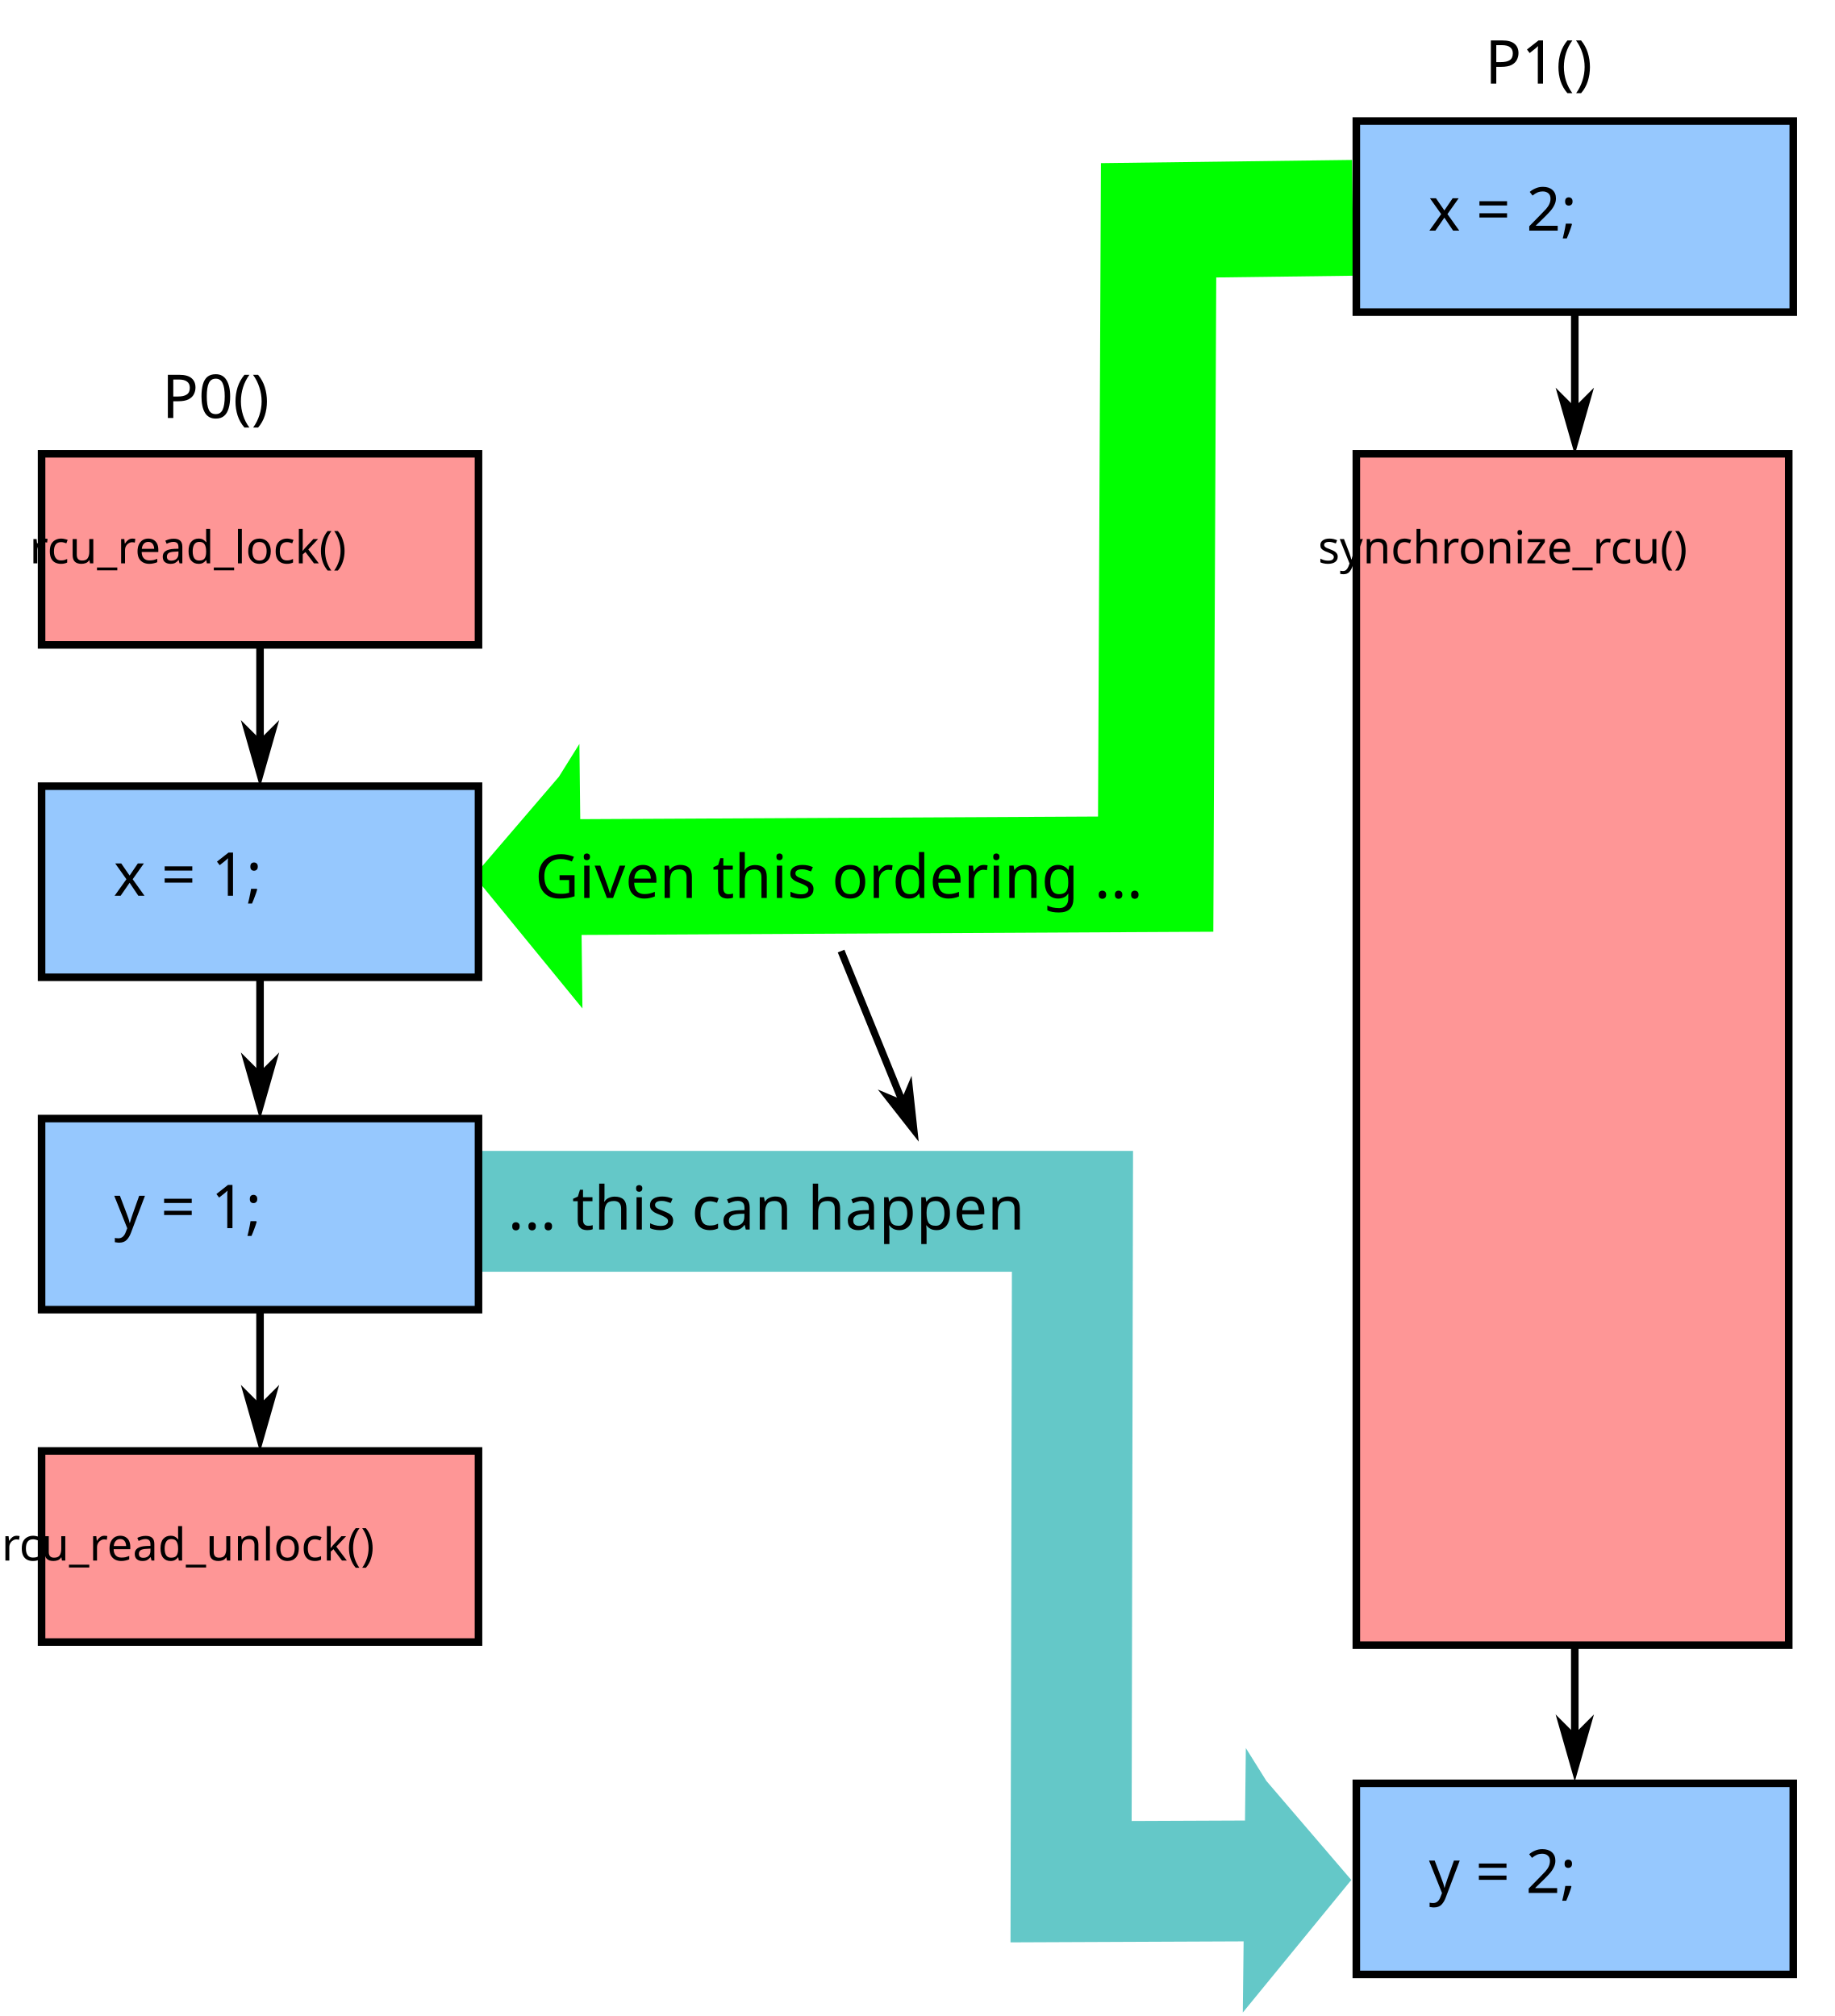
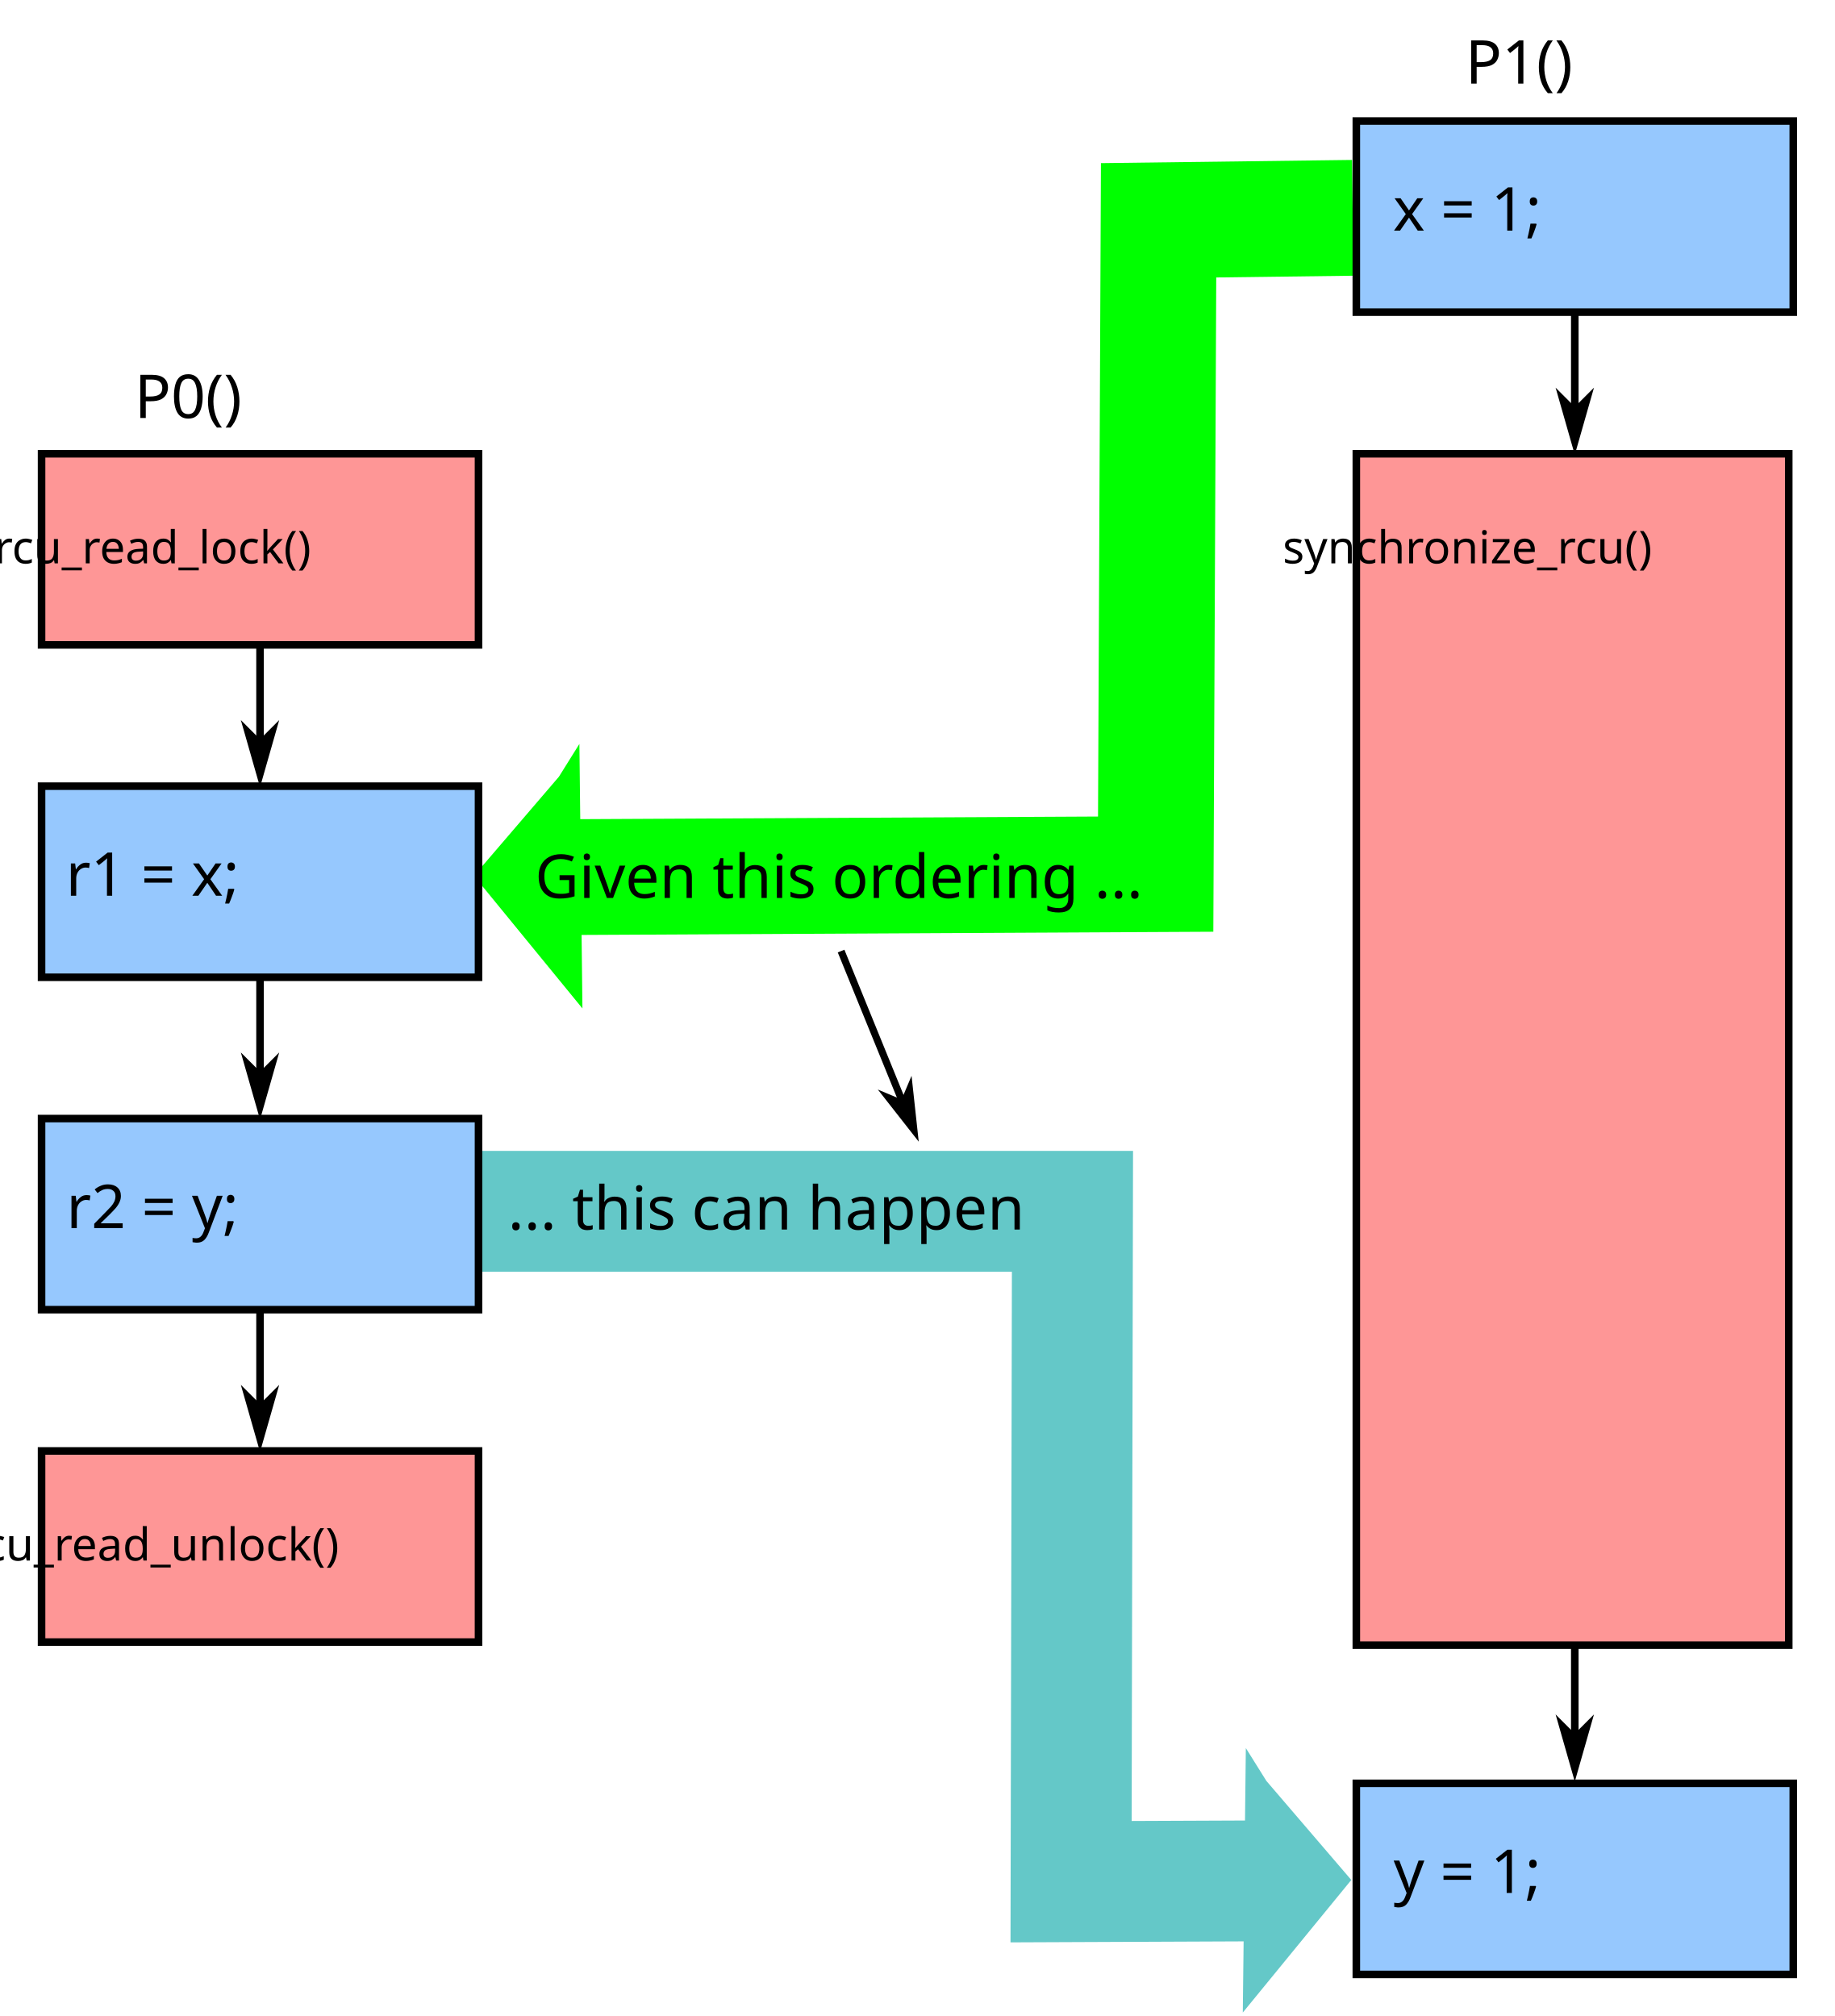
<svg xmlns="http://www.w3.org/2000/svg" width="242.827" height="266.868" id="svg2" version="1.1">
  <defs id="defs4">
    <marker orient="auto" refY="0" refX="0" id="Arrow2Send" style="overflow:visible">
      <path id="path3892" style="fill-rule:evenodd;stroke-width:0.625;stroke-linejoin:round" d="M 8.719,4.034 -2.207,0.016 8.719,-4.002 c -1.745,2.372 -1.735,5.617 -6e-7,8.035 z" transform="matrix(-0.3,0,0,-0.3,0.69,0)" />
    </marker>
    <marker orient="auto" refY="0" refX="0" id="Arrow1Send" style="overflow:visible">
      <path id="path3874" d="M 0,0 5,-5 -12.5,0 5,5 0,0 z" style="fill-rule:evenodd;stroke:#000000;stroke-width:1pt" transform="matrix(-0.2,0,0,-0.2,-1.2,0)" />
    </marker>
    <marker orient="auto" refY="0" refX="0" id="Arrow1Lend" style="overflow:visible">
      <path id="path3862" d="M 0,0 5,-5 -12.5,0 5,5 0,0 z" style="fill-rule:evenodd;stroke:#000000;stroke-width:1pt" transform="matrix(-0.8,0,0,-0.8,-10,0)" />
    </marker>
    <marker orient="auto" refY="0" refX="0" id="Arrow1Mend" style="overflow:visible">
      <path id="path3885" d="M 0,0 5,-5 -12.5,0 5,5 0,0 z" style="fill-rule:evenodd;stroke:#000000;stroke-width:1pt" transform="matrix(-0.4,0,0,-0.4,-4,0)" />
    </marker>
    <marker orient="auto" refY="0" refX="0" id="Arrow1Sstart" style="overflow:visible">
      <path id="path3888" d="M 0,0 5,-5 -12.5,0 5,5 0,0 z" style="fill-rule:evenodd;stroke:#000000;stroke-width:1pt" transform="matrix(0.2,0,0,0.2,1.2,0)" />
    </marker>
    <marker orient="auto" refY="0" refX="0" id="Arrow1Mstart" style="overflow:visible">
      <path id="path3882" d="M 0,0 5,-5 -12.5,0 5,5 0,0 z" style="fill-rule:evenodd;stroke:#000000;stroke-width:1pt" transform="matrix(0.4,0,0,0.4,4,0)" />
    </marker>
    <marker orient="auto" refY="0" refX="0" id="Arrow1Lstart" style="overflow:visible">
      <path id="path3876" d="M 0,0 5,-5 -12.5,0 5,5 0,0 z" style="fill-rule:evenodd;stroke:#000000;stroke-width:1pt" transform="matrix(0.8,0,0,0.8,10,0)" />
    </marker>
    <marker orient="auto" refY="0" refX="0" id="Arrow1Mend-3" style="overflow:visible">
      <path id="path3885-6" d="M 0,0 5,-5 -12.5,0 5,5 0,0 z" style="fill-rule:evenodd;stroke:#000000;stroke-width:1pt" transform="matrix(-0.4,0,0,-0.4,-4,0)" />
    </marker>
    <marker orient="auto" refY="0" refX="0" id="Arrow1Mend-5" style="overflow:visible">
      <path id="path3885-3" d="M 0,0 5,-5 -12.5,0 5,5 0,0 z" style="fill-rule:evenodd;stroke:#000000;stroke-width:1pt" transform="matrix(-0.4,0,0,-0.4,-4,0)" />
    </marker>
    <marker orient="auto" refY="0" refX="0" id="Arrow1Mend-6" style="overflow:visible">
      <path id="path3885-2" d="M 0,0 5,-5 -12.5,0 5,5 0,0 z" style="fill-rule:evenodd;stroke:#000000;stroke-width:1pt" transform="matrix(-0.4,0,0,-0.4,-4,0)" />
    </marker>
  </defs>
  <g id="layer1" transform="translate(22.81235,-783.1611)">
    <g id="layer2">
      <g transform="translate(0,53.92809)" id="g5416">
        <path id="path5410" d="m 156.217,758.068 -25.698,0.327 -0.385,86.551 -77.839,0.396" style="fill:none;stroke:#00ff00;stroke-width:15.327;stroke-linecap:butt;stroke-linejoin:miter;stroke-miterlimit:4;stroke-opacity:1;stroke-dasharray:none" />
        <path id="path5414" d="m 53.752,861.303 -0.366,-31.878 -1.832,2.931 -10.992,12.825 z" style="fill:#00ff00;fill-opacity:1;stroke:#00ff00;stroke-width:1px;stroke-linecap:butt;stroke-linejoin:miter;stroke-opacity:1" />
        <path style="fill:#64c8c8;fill-opacity:1;stroke:#64c8c8;stroke-width:1px;stroke-linecap:butt;stroke-linejoin:miter;stroke-opacity:1" d="m 142.18,994.223 0.366,-31.878 1.832,2.931 10.992,12.825 z" id="path5450" />
        <path style="fill:none;stroke:#64c8c8;stroke-width:16;stroke-linecap:butt;stroke-linejoin:miter;stroke-miterlimit:4;stroke-opacity:1;stroke-dasharray:none" d="m 146.738,978.203 -27.8,0.117 0.184,-88.737 -78.657,-0.003" id="path5456" />
-         <text id="text5466" y="891.998" x="44.4" style="font-size:8px;font-style:normal;font-variant:normal;font-weight:normal;font-stretch:normal;text-align:start;line-height:125%;letter-spacing:0px;word-spacing:0px;writing-mode:lr-tb;text-anchor:start;fill:#000000;fill-opacity:1;stroke:none;font-family:Sans;-inkscape-font-specification:Sans" xml:space="preserve">
-           <tspan id="tspan5468" y="891.998" x="44.4">... this can happen</tspan>
+         <text id="text5466" y="891.998" x="44.4" style="font-style:normal;font-variant:normal;font-weight:normal;font-stretch:normal;line-height:0%;font-family:sans-serif;-inkscape-font-specification:Sans;text-align:start;letter-spacing:0px;word-spacing:0px;writing-mode:lr-tb;text-anchor:start;fill:#000000;fill-opacity:1;stroke:none" xml:space="preserve">
+           <tspan id="tspan5468" y="891.998" x="44.4" style="font-size:8px;line-height:1.25;font-family:sans-serif">... this can happen</tspan>
        </text>
        <path style="fill:none;stroke:#000000;stroke-width:0.949px;stroke-linecap:butt;stroke-linejoin:miter;stroke-opacity:1;marker-end:url(#Arrow1Mend)" d="M 88.5,855.131 98.07,878.63" id="path5470" />
-         <text id="text5466-7" y="848.104" x="47.994" style="font-size:8px;font-style:normal;font-variant:normal;font-weight:normal;font-stretch:normal;text-align:start;line-height:125%;letter-spacing:0px;word-spacing:0px;writing-mode:lr-tb;text-anchor:start;fill:#000000;fill-opacity:1;stroke:none;font-family:Sans;-inkscape-font-specification:Sans" xml:space="preserve">
-           <tspan id="tspan5468-2" y="848.104" x="47.994">Given this ordering ...</tspan>
+         <text id="text5466-7" y="848.104" x="47.994" style="font-style:normal;font-variant:normal;font-weight:normal;font-stretch:normal;line-height:0%;font-family:sans-serif;-inkscape-font-specification:Sans;text-align:start;letter-spacing:0px;word-spacing:0px;writing-mode:lr-tb;text-anchor:start;fill:#000000;fill-opacity:1;stroke:none" xml:space="preserve">
+           <tspan id="tspan5468-2" y="848.104" x="47.994" style="font-size:8px;line-height:1.25;font-family:sans-serif">Given this ordering ...</tspan>
        </text>
      </g>
    </g>
    <g transform="translate(0,53.92809)" id="g3022">
      <path id="path5380-9" d="m 185.601,946.231 0,16.866" style="fill:none;stroke:#000000;stroke-width:1px;stroke-linecap:butt;stroke-linejoin:miter;stroke-opacity:1;marker-end:url(#Arrow1Mend)" />
      <g id="g4938" transform="translate(-50,8)">
        <rect transform="translate(26.664,740.3406)" y="40.961" x="6.024" height="25.299" width="57.827" id="rect4930" style="fill:#fe9696;fill-opacity:1;stroke:#000000;stroke-width:1;stroke-miterlimit:4;stroke-opacity:1;stroke-dasharray:none;stroke-dashoffset:0" />
-         <text id="text4932" y="795.81" x="61.421" style="font-size:8px;font-style:normal;font-variant:normal;font-weight:normal;font-stretch:normal;text-align:start;line-height:125%;letter-spacing:0px;word-spacing:0px;writing-mode:lr-tb;text-anchor:start;fill:#000000;fill-opacity:1;stroke:none;font-family:Sans;-inkscape-font-specification:Sans" xml:space="preserve">
-           <tspan style="font-size:6px;text-align:center;text-anchor:middle" id="tspan4936" y="795.81" x="61.421">rcu_read_lock()</tspan>
+         <text id="text4932" y="795.81" x="61.421" style="font-style:normal;font-variant:normal;font-weight:normal;font-stretch:normal;line-height:0%;font-family:sans-serif;-inkscape-font-specification:Sans;text-align:start;letter-spacing:0px;word-spacing:0px;writing-mode:lr-tb;text-anchor:start;fill:#000000;fill-opacity:1;stroke:none" xml:space="preserve">
+           <tspan style="font-size:6px;line-height:1.25;font-family:sans-serif;text-align:center;text-anchor:middle" id="tspan4936" y="795.81" x="61.421">rcu_read_lock()</tspan>
        </text>
      </g>
      <g id="g4944" transform="translate(-50,52)">
        <rect style="fill:#96c8fe;fill-opacity:1;stroke:#000000;stroke-width:1;stroke-miterlimit:4;stroke-opacity:1;stroke-dasharray:none;stroke-dashoffset:0" id="rect4946" width="57.827" height="25.299" x="6.024" y="40.961" transform="translate(26.664,740.3406)" />
-         <text xml:space="preserve" style="font-size:8px;font-style:normal;font-variant:normal;font-weight:normal;font-stretch:normal;text-align:start;line-height:125%;letter-spacing:0px;word-spacing:0px;writing-mode:lr-tb;text-anchor:start;fill:#000000;fill-opacity:1;stroke:none;font-family:Sans;-inkscape-font-specification:Sans" x="61.421" y="795.81" id="text4948">
-           <tspan x="61.421" y="795.81" style="text-align:center;text-anchor:middle" id="tspan3066">x = 1;</tspan>
+         <text xml:space="preserve" style="font-style:normal;font-variant:normal;font-weight:normal;font-stretch:normal;line-height:0%;font-family:sans-serif;-inkscape-font-specification:Sans;text-align:start;letter-spacing:0px;word-spacing:0px;writing-mode:lr-tb;text-anchor:start;fill:#000000;fill-opacity:1;stroke:none" x="61.421" y="795.81" id="text4948">
+           <tspan x="61.421" y="795.81" style="font-size:8px;line-height:1.25;font-family:sans-serif;text-align:center;text-anchor:middle" id="tspan3066">r1 = x;</tspan>
        </text>
      </g>
      <path style="fill:none;stroke:#000000;stroke-width:1px;stroke-linecap:butt;stroke-linejoin:miter;stroke-opacity:1;marker-end:url(#Arrow1Mend)" d="m 11.601,814.601 0,16.866" id="path5150" />
      <path id="path5346" d="m 11.601,858.601 0,16.866" style="fill:none;stroke:#000000;stroke-width:1px;stroke-linecap:butt;stroke-linejoin:miter;stroke-opacity:1;marker-end:url(#Arrow1Mend)" />
      <g id="g5348" transform="translate(-50,96)">
        <rect style="fill:#96c8fe;fill-opacity:1;stroke:#000000;stroke-width:1;stroke-miterlimit:4;stroke-opacity:1;stroke-dasharray:none;stroke-dashoffset:0" id="rect5350" width="57.827" height="25.299" x="6.024" y="40.961" transform="translate(26.664,740.3406)" />
-         <text xml:space="preserve" style="font-size:8px;font-style:normal;font-variant:normal;font-weight:normal;font-stretch:normal;text-align:start;line-height:125%;letter-spacing:0px;word-spacing:0px;writing-mode:lr-tb;text-anchor:start;fill:#000000;fill-opacity:1;stroke:none;font-family:Sans;-inkscape-font-specification:Sans" x="61.421" y="795.81" id="text5352">
-           <tspan x="61.421" y="795.81" style="text-align:center;text-anchor:middle" id="tspan3068">y = 1;</tspan>
+         <text xml:space="preserve" style="font-style:normal;font-variant:normal;font-weight:normal;font-stretch:normal;line-height:0%;font-family:sans-serif;-inkscape-font-specification:Sans;text-align:start;letter-spacing:0px;word-spacing:0px;writing-mode:lr-tb;text-anchor:start;fill:#000000;fill-opacity:1;stroke:none" x="61.421" y="795.81" id="text5352">
+           <tspan x="61.421" y="795.81" style="font-size:8px;line-height:1.25;font-family:sans-serif;text-align:center;text-anchor:middle" id="tspan3068">r2 = y;</tspan>
        </text>
      </g>
      <g transform="translate(124,-36.04685)" id="g5360">
        <rect style="fill:#96c8fe;fill-opacity:1;stroke:#000000;stroke-width:1;stroke-miterlimit:4;stroke-opacity:1;stroke-dasharray:none;stroke-dashoffset:0" id="rect5362" width="57.827" height="25.299" x="6.024" y="40.961" transform="translate(26.664,740.3406)" />
-         <text xml:space="preserve" style="font-size:8px;font-style:normal;font-variant:normal;font-weight:normal;font-stretch:normal;text-align:start;line-height:125%;letter-spacing:0px;word-spacing:0px;writing-mode:lr-tb;text-anchor:start;fill:#000000;fill-opacity:1;stroke:none;font-family:Sans;-inkscape-font-specification:Sans" x="61.421" y="795.81" id="text5364">
-           <tspan x="61.421" y="795.81" style="text-align:center;text-anchor:middle" id="tspan3070">x = 2;</tspan>
+         <text xml:space="preserve" style="font-style:normal;font-variant:normal;font-weight:normal;font-stretch:normal;line-height:0%;font-family:sans-serif;-inkscape-font-specification:Sans;text-align:start;letter-spacing:0px;word-spacing:0px;writing-mode:lr-tb;text-anchor:start;fill:#000000;fill-opacity:1;stroke:none" x="61.421" y="795.81" id="text5364">
+           <tspan x="61.421" y="795.81" style="font-size:8px;line-height:1.25;font-family:sans-serif;text-align:center;text-anchor:middle" id="tspan3070">x = 1;</tspan>
        </text>
      </g>
      <g transform="translate(124,8)" id="g5370">
        <rect transform="translate(26.664,740.3406)" y="40.961" x="6.024" height="157.71" width="57.23" id="rect5372" style="fill:#fe9696;fill-opacity:1;stroke:#000000;stroke-width:1;stroke-miterlimit:4;stroke-opacity:1;stroke-dasharray:none;stroke-dashoffset:0" />
-         <text id="text5374" y="795.81" x="61.421" style="font-size:8px;font-style:normal;font-variant:normal;font-weight:normal;font-stretch:normal;text-align:start;line-height:125%;letter-spacing:0px;word-spacing:0px;writing-mode:lr-tb;text-anchor:start;fill:#000000;fill-opacity:1;stroke:none;font-family:Sans;-inkscape-font-specification:Sans" xml:space="preserve">
-           <tspan style="font-size:6px;text-align:center;text-anchor:middle" id="tspan5378" y="795.81" x="61.421">synchronize_rcu()</tspan>
+         <text id="text5374" y="795.81" x="61.421" style="font-style:normal;font-variant:normal;font-weight:normal;font-stretch:normal;line-height:0%;font-family:sans-serif;-inkscape-font-specification:Sans;text-align:start;letter-spacing:0px;word-spacing:0px;writing-mode:lr-tb;text-anchor:start;fill:#000000;fill-opacity:1;stroke:none" xml:space="preserve">
+           <tspan style="font-size:6px;line-height:1.25;font-family:sans-serif;text-align:center;text-anchor:middle" id="tspan5378" y="795.81" x="61.421">synchronize_rcu()</tspan>
        </text>
      </g>
      <path id="path5380" d="m 185.601,770.601 0,16.866" style="fill:none;stroke:#000000;stroke-width:1px;stroke-linecap:butt;stroke-linejoin:miter;stroke-opacity:1;marker-end:url(#Arrow1Mend)" />
      <g transform="translate(124,96)" id="g5384">
        <rect y="869.301" x="32.688" height="25.299" width="57.827" id="rect5386" style="fill:#96c8fe;fill-opacity:1;stroke:#000000;stroke-width:1;stroke-miterlimit:4;stroke-opacity:1;stroke-dasharray:none;stroke-dashoffset:0" />
-         <text id="text5388" y="883.81" x="61.421" style="font-size:8px;font-style:normal;font-variant:normal;font-weight:normal;font-stretch:normal;text-align:start;line-height:125%;letter-spacing:0px;word-spacing:0px;writing-mode:lr-tb;text-anchor:start;fill:#000000;fill-opacity:1;stroke:none;font-family:Sans;-inkscape-font-specification:Sans" xml:space="preserve">
-           <tspan style="text-align:center;text-anchor:middle" y="883.81" x="61.421" id="tspan3072">y = 2;</tspan>
+         <text id="text5388" y="883.81" x="61.421" style="font-style:normal;font-variant:normal;font-weight:normal;font-stretch:normal;line-height:0%;font-family:sans-serif;-inkscape-font-specification:Sans;text-align:start;letter-spacing:0px;word-spacing:0px;writing-mode:lr-tb;text-anchor:start;fill:#000000;fill-opacity:1;stroke:none" xml:space="preserve">
+           <tspan style="font-size:8px;line-height:1.25;font-family:sans-serif;text-align:center;text-anchor:middle" y="883.81" x="61.421" id="tspan3072">y = 1;</tspan>
        </text>
      </g>
      <path style="fill:none;stroke:#000000;stroke-width:1px;stroke-linecap:butt;stroke-linejoin:miter;stroke-opacity:1;marker-end:url(#Arrow1Mend)" d="m 11.601,902.601 0,16.866" id="path3854" />
      <g transform="translate(-50,140)" id="g3858">
        <rect style="fill:#fe9696;fill-opacity:1;stroke:#000000;stroke-width:1;stroke-miterlimit:4;stroke-opacity:1;stroke-dasharray:none;stroke-dashoffset:0" id="rect3860" width="57.827" height="25.299" x="6.024" y="40.961" transform="translate(26.664,740.3406)" />
-         <text xml:space="preserve" style="font-size:8px;font-style:normal;font-variant:normal;font-weight:normal;font-stretch:normal;text-align:start;line-height:125%;letter-spacing:0px;word-spacing:0px;writing-mode:lr-tb;text-anchor:start;fill:#000000;fill-opacity:1;stroke:none;font-family:Sans;-inkscape-font-specification:Sans" x="61.421" y="795.81" id="text3862">
-           <tspan x="61.421" y="795.81" id="tspan3864" style="font-size:6px;text-align:center;text-anchor:middle">rcu_read_unlock()</tspan>
+         <text xml:space="preserve" style="font-style:normal;font-variant:normal;font-weight:normal;font-stretch:normal;line-height:0%;font-family:sans-serif;-inkscape-font-specification:Sans;text-align:start;letter-spacing:0px;word-spacing:0px;writing-mode:lr-tb;text-anchor:start;fill:#000000;fill-opacity:1;stroke:none" x="61.421" y="795.81" id="text3862">
+           <tspan x="61.421" y="795.81" id="tspan3864" style="font-size:6px;line-height:1.25;font-family:sans-serif;text-align:center;text-anchor:middle">rcu_read_unlock()</tspan>
        </text>
      </g>
-       <text xml:space="preserve" style="font-size:8px;font-style:normal;font-variant:normal;font-weight:normal;font-stretch:normal;text-align:center;line-height:125%;letter-spacing:0px;word-spacing:0px;writing-mode:lr-tb;text-anchor:middle;fill:#000000;fill-opacity:1;stroke:none;font-family:Sans;-inkscape-font-specification:Sans" x="13.011" y="784.566" id="text3259">
-         <tspan id="tspan3261" x="13.011" y="784.566">P0()</tspan>
+       <text xml:space="preserve" style="font-style:normal;font-variant:normal;font-weight:normal;font-stretch:normal;line-height:0%;font-family:sans-serif;-inkscape-font-specification:Sans;text-align:center;letter-spacing:0px;word-spacing:0px;writing-mode:lr-tb;text-anchor:middle;fill:#000000;fill-opacity:1;stroke:none" x="13.011" y="784.566" id="text3259">
+         <tspan id="tspan3261" x="13.011" y="784.566" style="font-size:8px;line-height:1.25;font-family:sans-serif">P0()</tspan>
      </text>
    </g>
-     <text xml:space="preserve" style="font-size:8px;font-style:normal;font-variant:normal;font-weight:normal;font-stretch:normal;text-align:center;line-height:125%;letter-spacing:0px;word-spacing:0px;writing-mode:lr-tb;text-anchor:middle;fill:#000000;fill-opacity:1;stroke:none;font-family:Sans;-inkscape-font-specification:Sans" x="186.021" y="794.231" id="text3267">
-       <tspan id="tspan3269" x="186.021" y="794.231">P1()</tspan>
+     <text xml:space="preserve" style="font-style:normal;font-variant:normal;font-weight:normal;font-stretch:normal;line-height:0%;font-family:sans-serif;-inkscape-font-specification:Sans;text-align:center;letter-spacing:0px;word-spacing:0px;writing-mode:lr-tb;text-anchor:middle;fill:#000000;fill-opacity:1;stroke:none" x="186.021" y="794.231" id="text3267">
+       <tspan id="tspan3269" x="186.021" y="794.231" style="font-size:8px;line-height:1.25;font-family:sans-serif">P1()</tspan>
    </text>
  </g>
</svg>
